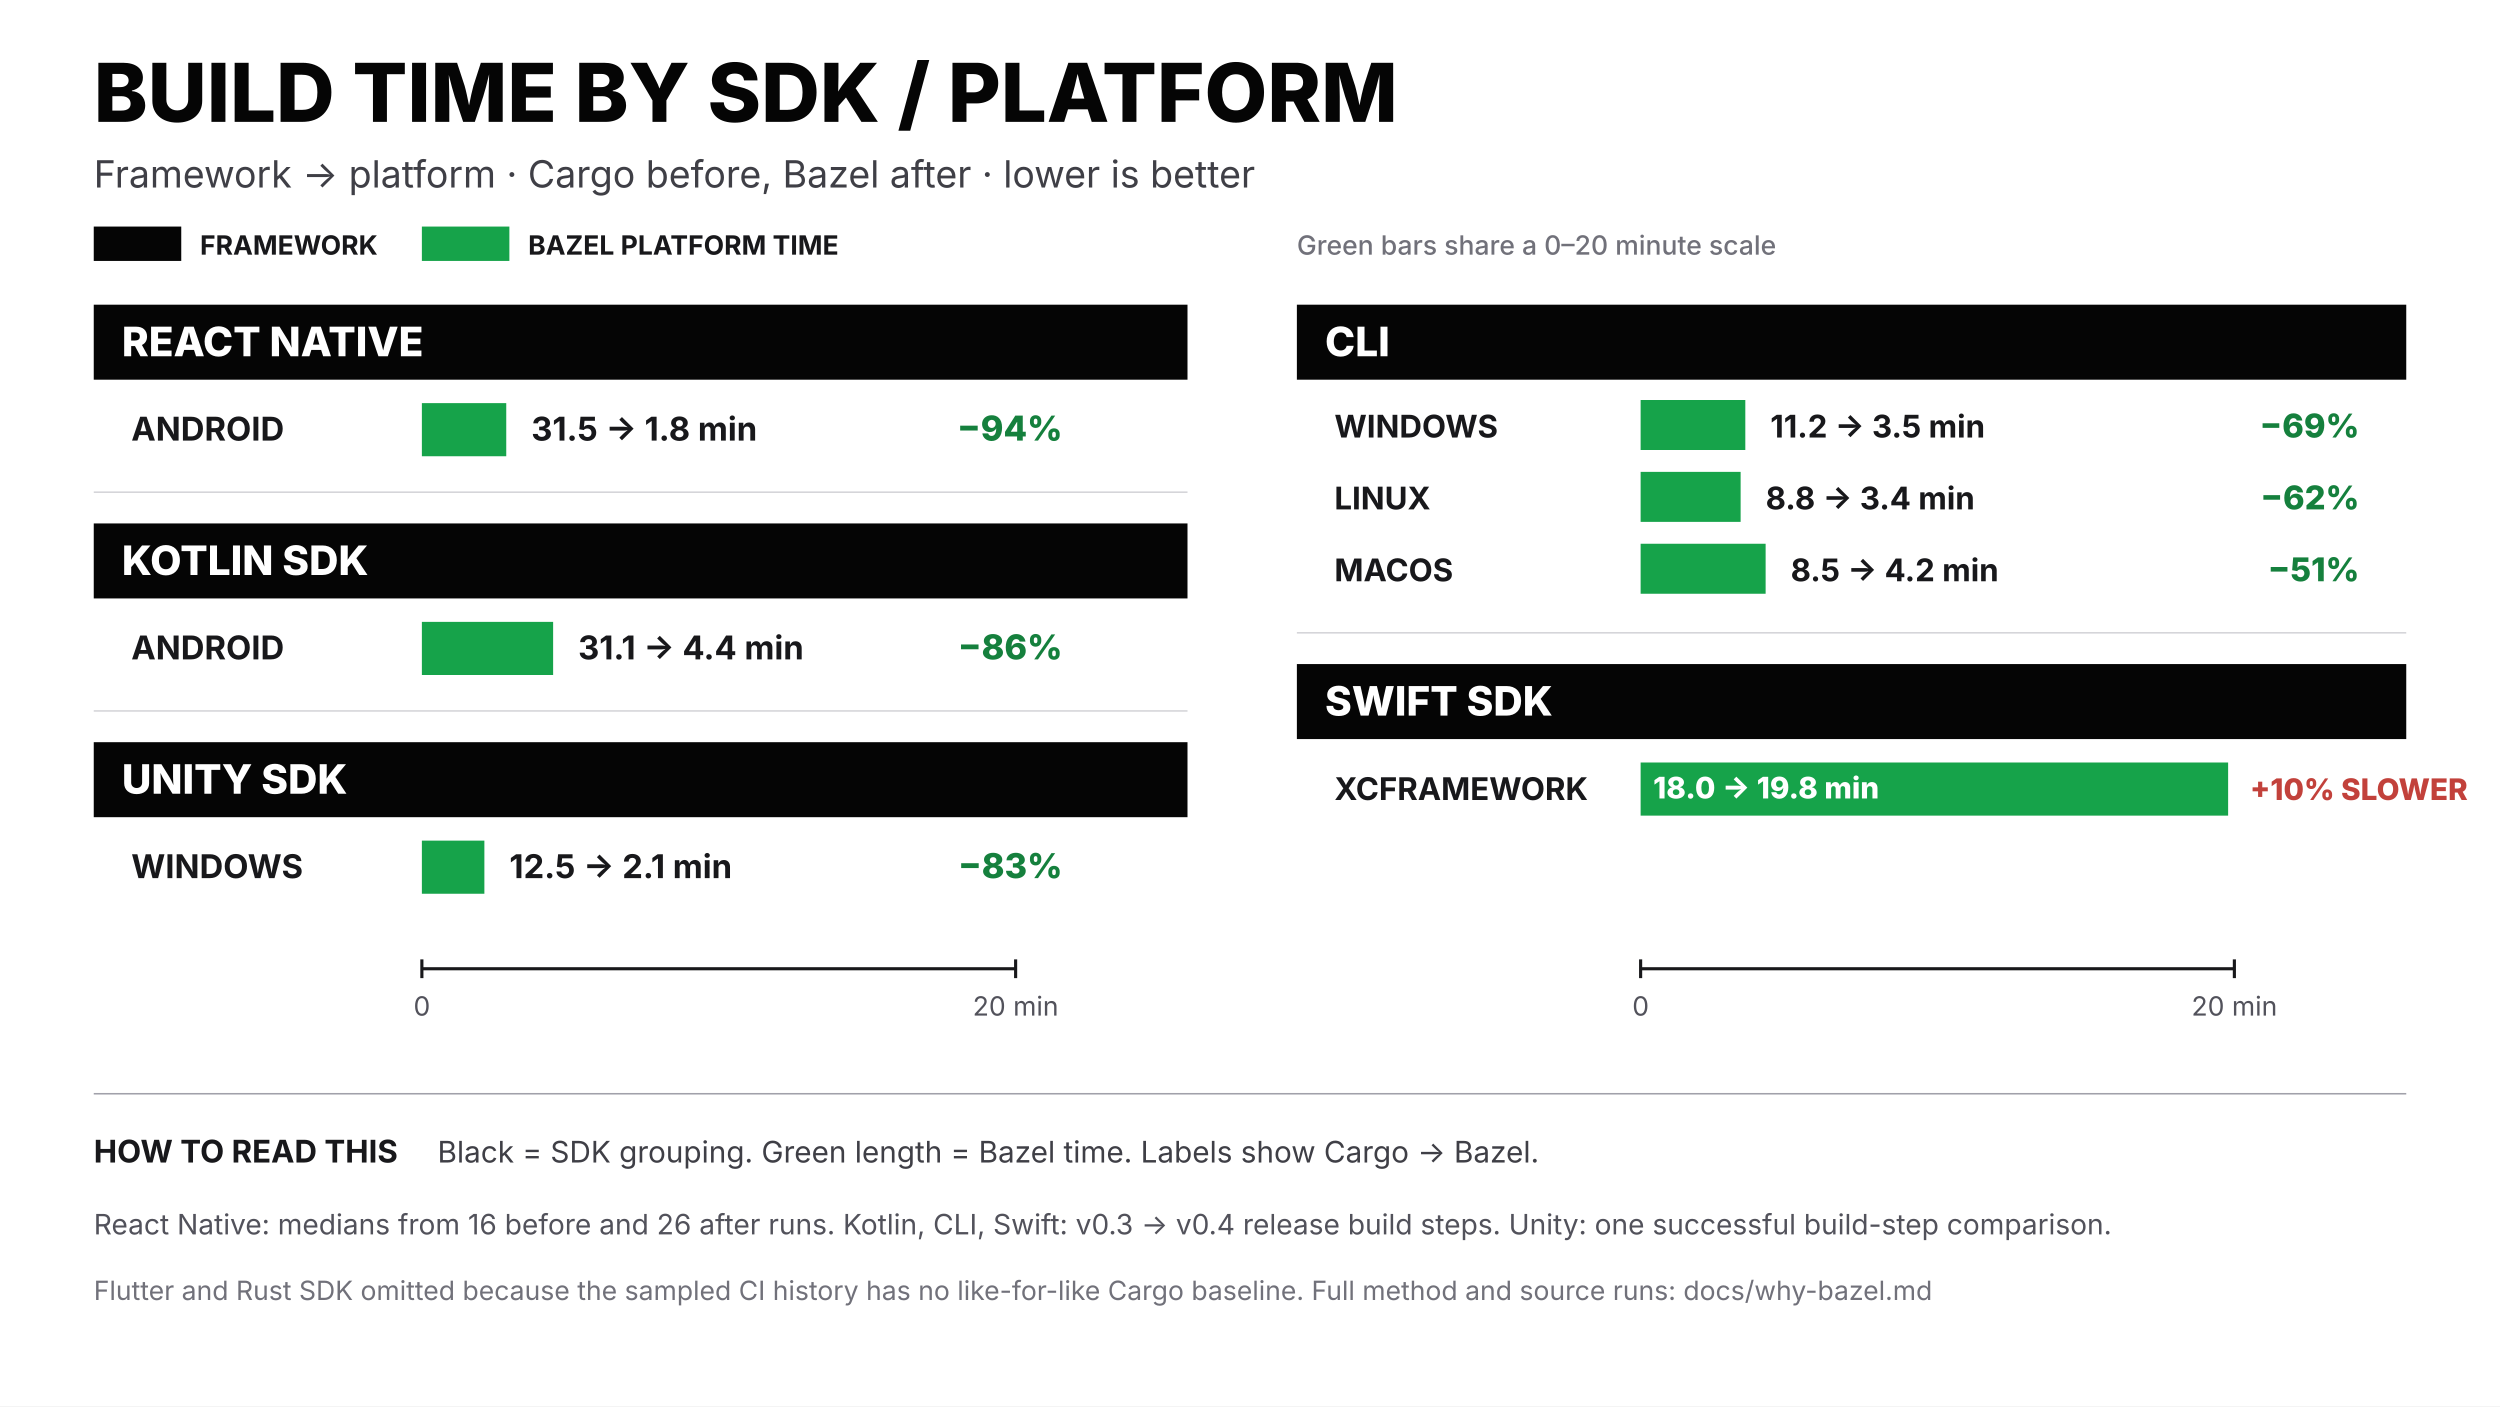
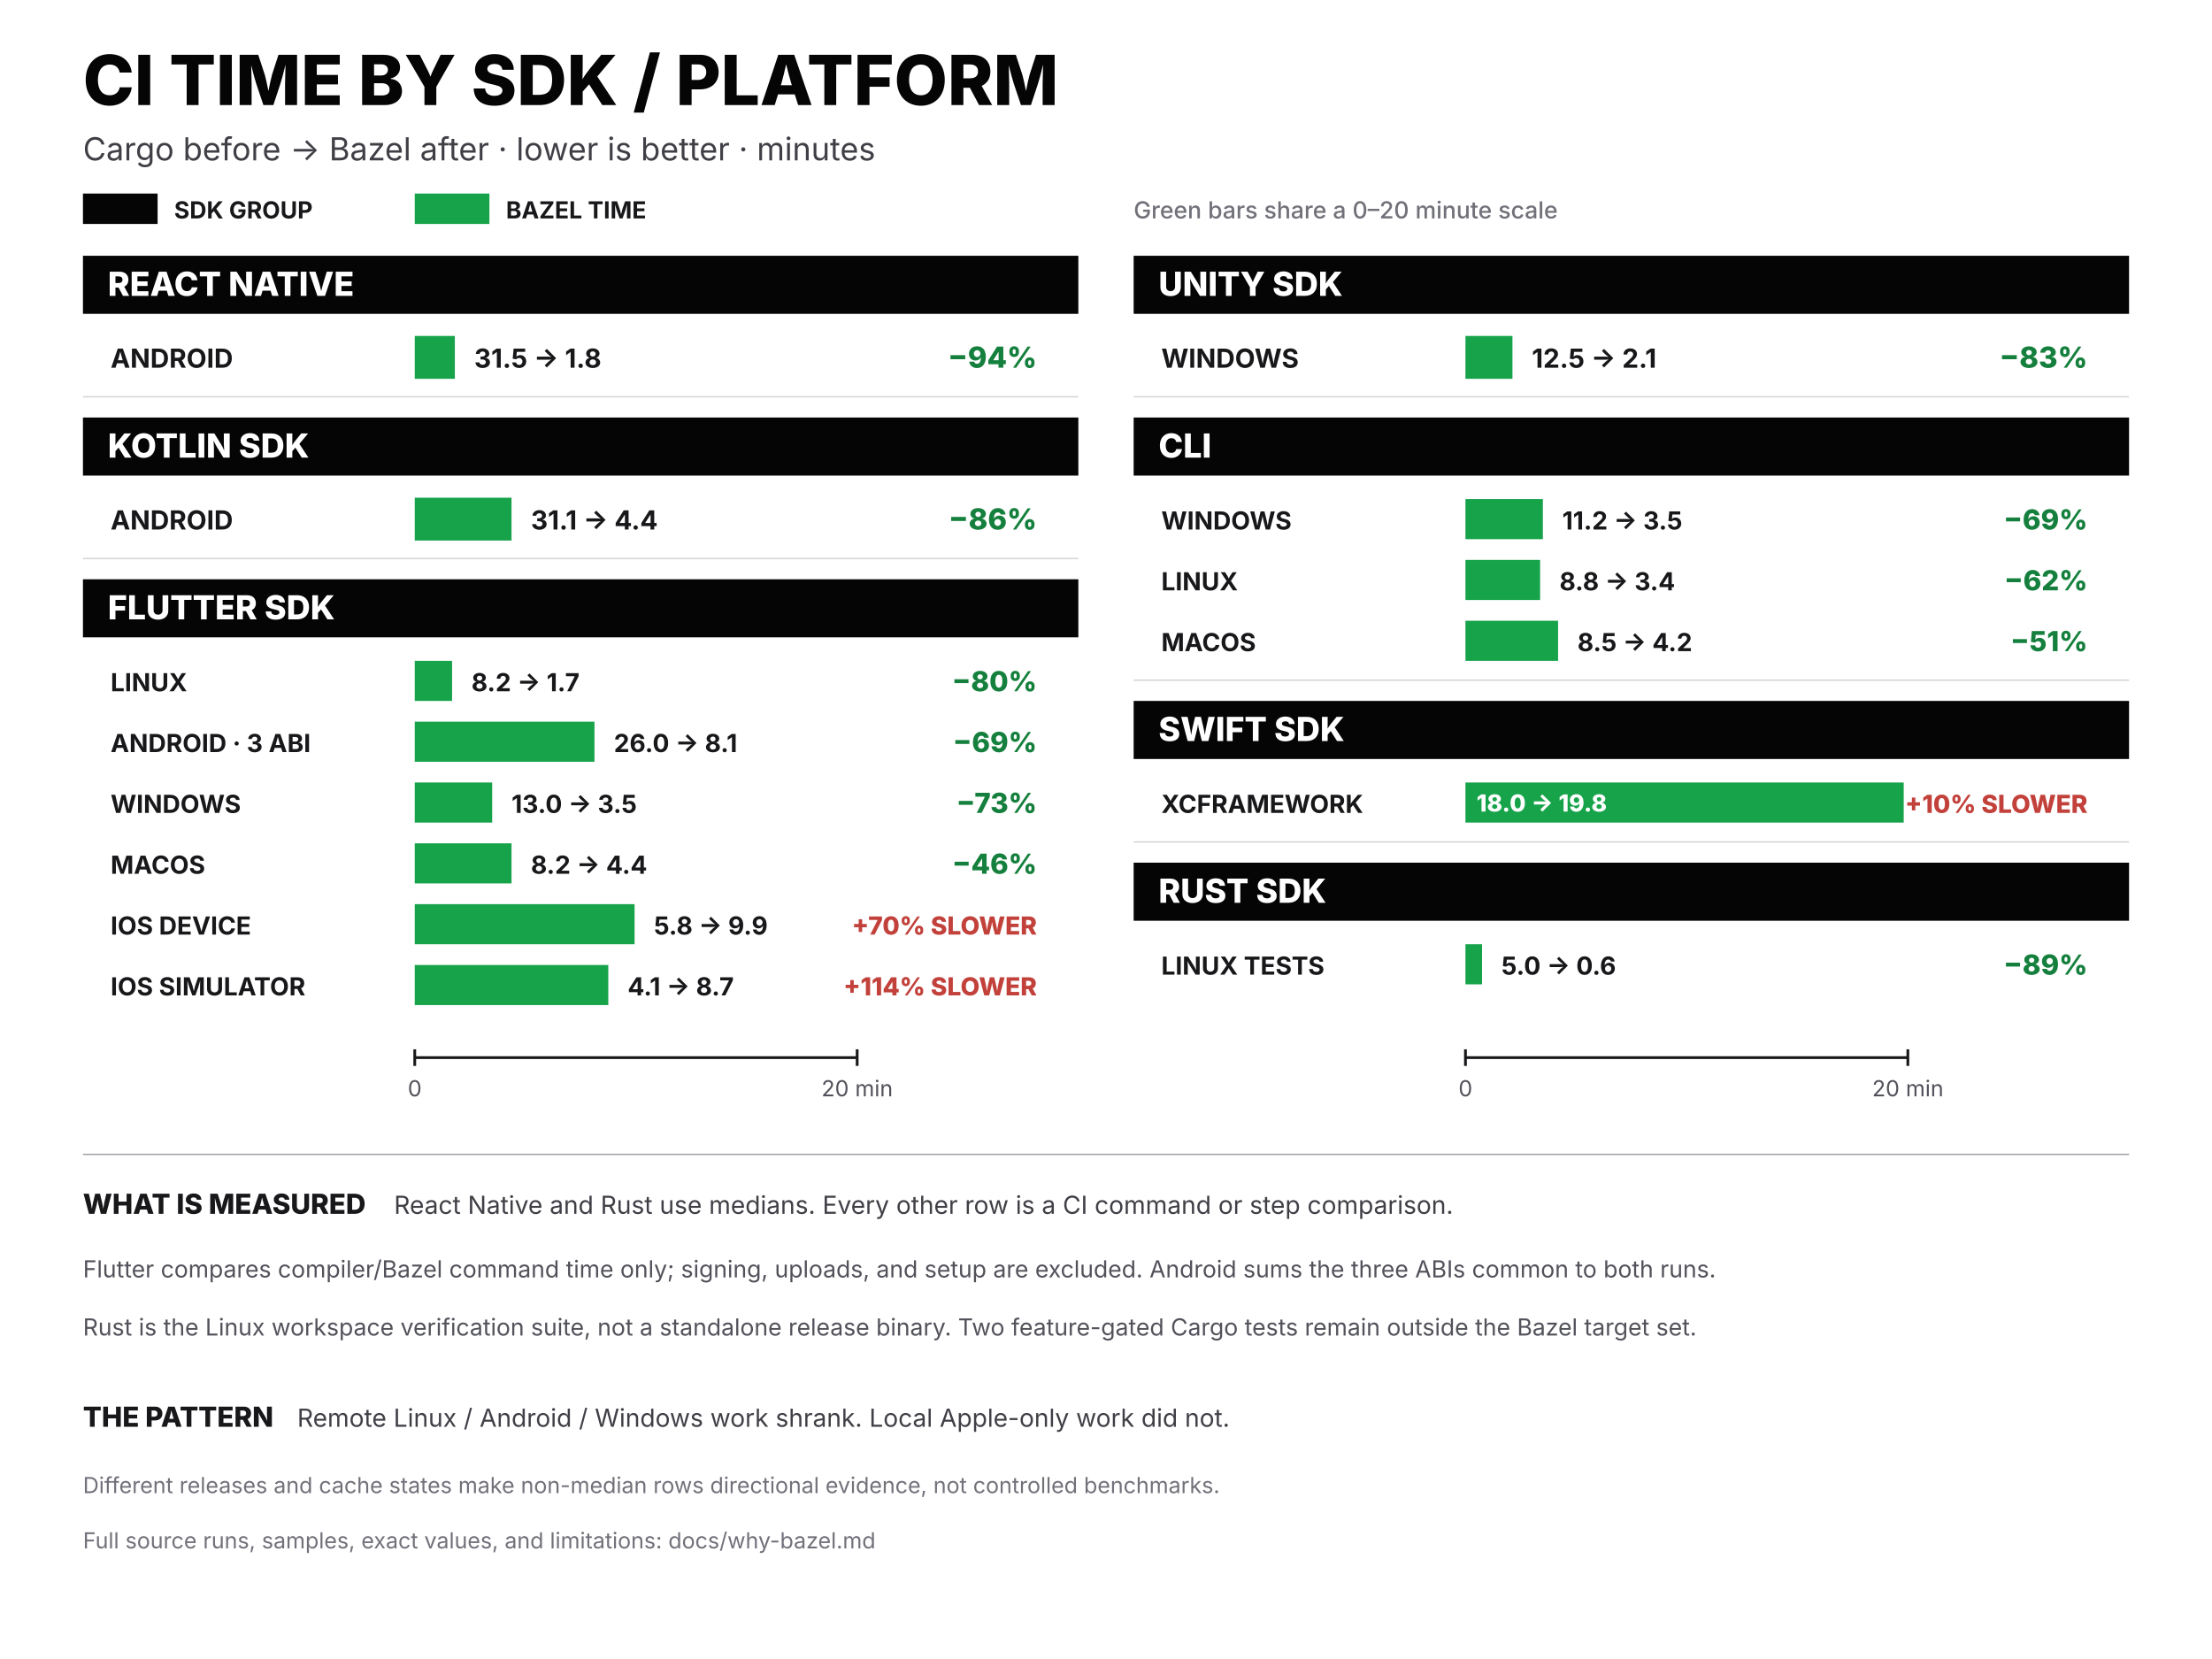
- <svg xmlns="http://www.w3.org/2000/svg" width="1600" height="900" viewBox="0 0 1600 900" role="img" aria-labelledby="title desc">
-   <rect width="1600" height="900" fill="#ffffff" />
+ <svg xmlns="http://www.w3.org/2000/svg" width="1600" height="1200" viewBox="0 0 1600 1200" role="img" aria-labelledby="title desc">
+   <rect width="1600" height="1200" fill="#ffffff" />
  <g font-family="Inter, ui-sans-serif, -apple-system, BlinkMacSystemFont, 'Segoe UI', sans-serif">
-     <text x="60" y="78" fill="#050505" font-size="52" font-weight="800">BUILD TIME BY SDK / PLATFORM</text>
-     <text x="60" y="120" fill="#3f3f46" font-size="24">Framework → platform · Cargo before, Bazel after · lower is better</text>
+     <text x="60" y="76" fill="#050505" font-size="50" font-weight="800">CI TIME BY SDK / PLATFORM</text>
+     <text x="60" y="116" fill="#3f3f46" font-size="23">Cargo before → Bazel after · lower is better · minutes</text>
    <g font-size="17" font-weight="700">
-       <rect x="60" y="145" width="56" height="22" fill="#050505" />
-       <text x="128" y="163" fill="#18181b">FRAMEWORK</text>
-       <rect x="270" y="145" width="56" height="22" fill="#16a34a" />
-       <text x="338" y="163" fill="#18181b">BAZEL PLATFORM TIME</text>
-       <text x="830" y="163" fill="#71717a" font-weight="500">Green bars share a 0–20 minute scale</text>
+       <rect x="60" y="140" width="54" height="22" fill="#050505" />
+       <text x="126" y="158" fill="#18181b">SDK GROUP</text>
+       <rect x="300" y="140" width="54" height="22" fill="#16a34a" />
+       <text x="366" y="158" fill="#18181b">BAZEL TIME</text>
+       <text x="820" y="158" fill="#71717a" font-weight="500">Green bars share a 0–20 minute scale</text>
    </g>
-     <rect x="60" y="195" width="700" height="48" fill="#050505" />
-     <text x="78" y="228" fill="#ffffff" font-size="26" font-weight="800">REACT NATIVE</text>
-     <text x="84" y="282" fill="#18181b" font-size="21" font-weight="700">ANDROID</text>
-     <rect x="270" y="258" width="54" height="34" fill="#16a34a" />
-     <text x="340" y="282" fill="#18181b" font-size="21" font-weight="700">31.5 → 1.8 min</text>
-     <text x="680" y="282" fill="#15803d" font-size="22" font-weight="800" text-anchor="end">−94%</text>
-     <line x1="60" y1="315" x2="760" y2="315" stroke="#d4d4d8" />
-     <rect x="60" y="335" width="700" height="48" fill="#050505" />
-     <text x="78" y="368" fill="#ffffff" font-size="26" font-weight="800">KOTLIN SDK</text>
-     <text x="84" y="422" fill="#18181b" font-size="21" font-weight="700">ANDROID</text>
-     <rect x="270" y="398" width="84" height="34" fill="#16a34a" />
-     <text x="370" y="422" fill="#18181b" font-size="21" font-weight="700">31.1 → 4.4 min</text>
-     <text x="680" y="422" fill="#15803d" font-size="22" font-weight="800" text-anchor="end">−86%</text>
-     <line x1="60" y1="455" x2="760" y2="455" stroke="#d4d4d8" />
-     <rect x="60" y="475" width="700" height="48" fill="#050505" />
-     <text x="78" y="508" fill="#ffffff" font-size="26" font-weight="800">UNITY SDK</text>
-     <text x="84" y="562" fill="#18181b" font-size="21" font-weight="700">WINDOWS</text>
-     <rect x="270" y="538" width="40" height="34" fill="#16a34a" />
-     <text x="326" y="562" fill="#18181b" font-size="21" font-weight="700">12.5 → 2.1 min</text>
-     <text x="680" y="562" fill="#15803d" font-size="22" font-weight="800" text-anchor="end">−83%</text>
-     <rect x="830" y="195" width="710" height="48" fill="#050505" />
-     <text x="848" y="228" fill="#ffffff" font-size="26" font-weight="800">CLI</text>
-     <text x="854" y="280" fill="#18181b" font-size="20" font-weight="700">WINDOWS</text>
-     <rect x="1050" y="256" width="67" height="32" fill="#16a34a" />
-     <text x="1133" y="280" fill="#18181b" font-size="20" font-weight="700">11.2 → 3.5 min</text>
-     <text x="1510" y="280" fill="#15803d" font-size="21" font-weight="800" text-anchor="end">−69%</text>
-     <text x="854" y="326" fill="#18181b" font-size="20" font-weight="700">LINUX</text>
-     <rect x="1050" y="302" width="64" height="32" fill="#16a34a" />
-     <text x="1130" y="326" fill="#18181b" font-size="20" font-weight="700">8.8 → 3.4 min</text>
-     <text x="1510" y="326" fill="#15803d" font-size="21" font-weight="800" text-anchor="end">−62%</text>
-     <text x="854" y="372" fill="#18181b" font-size="20" font-weight="700">MACOS</text>
-     <rect x="1050" y="348" width="80" height="32" fill="#16a34a" />
-     <text x="1146" y="372" fill="#18181b" font-size="20" font-weight="700">8.5 → 4.2 min</text>
-     <text x="1510" y="372" fill="#15803d" font-size="21" font-weight="800" text-anchor="end">−51%</text>
-     <line x1="830" y1="405" x2="1540" y2="405" stroke="#d4d4d8" />
-     <rect x="830" y="425" width="710" height="48" fill="#050505" />
-     <text x="848" y="458" fill="#ffffff" font-size="26" font-weight="800">SWIFT SDK</text>
-     <text x="854" y="512" fill="#18181b" font-size="20" font-weight="700">XCFRAMEWORK</text>
-     <rect x="1050" y="488" width="376" height="34" fill="#16a34a" />
-     <text x="1058" y="511" fill="#ffffff" font-size="19" font-weight="800">18.0 → 19.8 min</text>
-     <text x="1440" y="512" fill="#c2413b" font-size="19" font-weight="800">+10% SLOWER</text>
-     <line x1="270" y1="620" x2="650" y2="620" stroke="#18181b" stroke-width="2" />
-     <line x1="270" y1="614" x2="270" y2="626" stroke="#18181b" stroke-width="2" />
-     <line x1="650" y1="614" x2="650" y2="626" stroke="#18181b" stroke-width="2" />
-     <text x="270" y="650" fill="#52525b" font-size="17" text-anchor="middle">0</text>
-     <text x="650" y="650" fill="#52525b" font-size="17" text-anchor="middle">20 min</text>
-     <line x1="1050" y1="620" x2="1430" y2="620" stroke="#18181b" stroke-width="2" />
-     <line x1="1050" y1="614" x2="1050" y2="626" stroke="#18181b" stroke-width="2" />
-     <line x1="1430" y1="614" x2="1430" y2="626" stroke="#18181b" stroke-width="2" />
-     <text x="1050" y="650" fill="#52525b" font-size="17" text-anchor="middle">0</text>
-     <text x="1430" y="650" fill="#52525b" font-size="17" text-anchor="middle">20 min</text>
-     <line x1="60" y1="700" x2="1540" y2="700" stroke="#a1a1aa" />
-     <text x="60" y="744" fill="#18181b" font-size="20" font-weight="700">HOW TO READ THIS</text>
-     <text x="280" y="744" fill="#3f3f46" font-size="19">Black = SDK grouping. Green length = Bazel time. Labels show Cargo → Bazel.</text>
-     <text x="60" y="790" fill="#52525b" font-size="18">React Native: medians from 16 before and 26 after runs. Kotlin, CLI, Swift: v0.3 → v0.4 release build steps. Unity: one successful build-step comparison.</text>
-     <text x="60" y="832" fill="#71717a" font-size="17">Flutter and Rust SDK omitted because the sampled CI history has no like-for-like Cargo baseline. Full method and source runs: docs/why-bazel.md</text>
+     <rect x="60" y="185" width="720" height="42" fill="#050505" />
+     <text x="78" y="214" fill="#ffffff" font-size="24" font-weight="800">REACT NATIVE</text>
+     <text x="80" y="266" fill="#18181b" font-size="19" font-weight="700">ANDROID</text>
+     <rect x="300" y="243" width="29" height="31" fill="#16a34a" />
+     <text x="343" y="266" fill="#18181b" font-size="19" font-weight="700">31.5 → 1.8</text>
+     <text x="750" y="266" fill="#15803d" font-size="21" font-weight="800" text-anchor="end">−94%</text>
+     <line x1="60" y1="287" x2="780" y2="287" stroke="#d4d4d8" />
+     <rect x="60" y="302" width="720" height="42" fill="#050505" />
+     <text x="78" y="331" fill="#ffffff" font-size="24" font-weight="800">KOTLIN SDK</text>
+     <text x="80" y="383" fill="#18181b" font-size="19" font-weight="700">ANDROID</text>
+     <rect x="300" y="360" width="70" height="31" fill="#16a34a" />
+     <text x="384" y="383" fill="#18181b" font-size="19" font-weight="700">31.1 → 4.4</text>
+     <text x="750" y="383" fill="#15803d" font-size="21" font-weight="800" text-anchor="end">−86%</text>
+     <line x1="60" y1="404" x2="780" y2="404" stroke="#d4d4d8" />
+     <rect x="60" y="419" width="720" height="42" fill="#050505" />
+     <text x="78" y="448" fill="#ffffff" font-size="24" font-weight="800">FLUTTER SDK</text>
+     <text x="80" y="500" fill="#18181b" font-size="18" font-weight="700">LINUX</text>
+     <rect x="300" y="478" width="27" height="29" fill="#16a34a" />
+     <text x="341" y="500" fill="#18181b" font-size="18" font-weight="700">8.2 → 1.7</text>
+     <text x="750" y="500" fill="#15803d" font-size="20" font-weight="800" text-anchor="end">−80%</text>
+     <text x="80" y="544" fill="#18181b" font-size="18" font-weight="700">ANDROID · 3 ABI</text>
+     <rect x="300" y="522" width="130" height="29" fill="#16a34a" />
+     <text x="444" y="544" fill="#18181b" font-size="18" font-weight="700">26.0 → 8.1</text>
+     <text x="750" y="544" fill="#15803d" font-size="20" font-weight="800" text-anchor="end">−69%</text>
+     <text x="80" y="588" fill="#18181b" font-size="18" font-weight="700">WINDOWS</text>
+     <rect x="300" y="566" width="56" height="29" fill="#16a34a" />
+     <text x="370" y="588" fill="#18181b" font-size="18" font-weight="700">13.0 → 3.5</text>
+     <text x="750" y="588" fill="#15803d" font-size="20" font-weight="800" text-anchor="end">−73%</text>
+     <text x="80" y="632" fill="#18181b" font-size="18" font-weight="700">MACOS</text>
+     <rect x="300" y="610" width="70" height="29" fill="#16a34a" />
+     <text x="384" y="632" fill="#18181b" font-size="18" font-weight="700">8.2 → 4.4</text>
+     <text x="750" y="632" fill="#15803d" font-size="20" font-weight="800" text-anchor="end">−46%</text>
+     <text x="80" y="676" fill="#18181b" font-size="18" font-weight="700">IOS DEVICE</text>
+     <rect x="300" y="654" width="159" height="29" fill="#16a34a" />
+     <text x="473" y="676" fill="#18181b" font-size="18" font-weight="700">5.8 → 9.9</text>
+     <text x="750" y="676" fill="#c2413b" font-size="18" font-weight="800" text-anchor="end">+70% SLOWER</text>
+     <text x="80" y="720" fill="#18181b" font-size="18" font-weight="700">IOS SIMULATOR</text>
+     <rect x="300" y="698" width="140" height="29" fill="#16a34a" />
+     <text x="454" y="720" fill="#18181b" font-size="18" font-weight="700">4.1 → 8.7</text>
+     <text x="750" y="720" fill="#c2413b" font-size="18" font-weight="800" text-anchor="end">+114% SLOWER</text>
+     <rect x="820" y="185" width="720" height="42" fill="#050505" />
+     <text x="838" y="214" fill="#ffffff" font-size="24" font-weight="800">UNITY SDK</text>
+     <text x="840" y="266" fill="#18181b" font-size="19" font-weight="700">WINDOWS</text>
+     <rect x="1060" y="243" width="34" height="31" fill="#16a34a" />
+     <text x="1108" y="266" fill="#18181b" font-size="19" font-weight="700">12.5 → 2.1</text>
+     <text x="1510" y="266" fill="#15803d" font-size="21" font-weight="800" text-anchor="end">−83%</text>
+     <line x1="820" y1="287" x2="1540" y2="287" stroke="#d4d4d8" />
+     <rect x="820" y="302" width="720" height="42" fill="#050505" />
+     <text x="838" y="331" fill="#ffffff" font-size="24" font-weight="800">CLI</text>
+     <text x="840" y="383" fill="#18181b" font-size="18" font-weight="700">WINDOWS</text>
+     <rect x="1060" y="361" width="56" height="29" fill="#16a34a" />
+     <text x="1130" y="383" fill="#18181b" font-size="18" font-weight="700">11.2 → 3.5</text>
+     <text x="1510" y="383" fill="#15803d" font-size="20" font-weight="800" text-anchor="end">−69%</text>
+     <text x="840" y="427" fill="#18181b" font-size="18" font-weight="700">LINUX</text>
+     <rect x="1060" y="405" width="54" height="29" fill="#16a34a" />
+     <text x="1128" y="427" fill="#18181b" font-size="18" font-weight="700">8.8 → 3.4</text>
+     <text x="1510" y="427" fill="#15803d" font-size="20" font-weight="800" text-anchor="end">−62%</text>
+     <text x="840" y="471" fill="#18181b" font-size="18" font-weight="700">MACOS</text>
+     <rect x="1060" y="449" width="67" height="29" fill="#16a34a" />
+     <text x="1141" y="471" fill="#18181b" font-size="18" font-weight="700">8.5 → 4.2</text>
+     <text x="1510" y="471" fill="#15803d" font-size="20" font-weight="800" text-anchor="end">−51%</text>
+     <line x1="820" y1="492" x2="1540" y2="492" stroke="#d4d4d8" />
+     <rect x="820" y="507" width="720" height="42" fill="#050505" />
+     <text x="838" y="536" fill="#ffffff" font-size="24" font-weight="800">SWIFT SDK</text>
+     <text x="840" y="588" fill="#18181b" font-size="18" font-weight="700">XCFRAMEWORK</text>
+     <rect x="1060" y="566" width="317" height="29" fill="#16a34a" />
+     <text x="1068" y="587" fill="#ffffff" font-size="17" font-weight="800">18.0 → 19.8</text>
+     <text x="1510" y="588" fill="#c2413b" font-size="18" font-weight="800" text-anchor="end">+10% SLOWER</text>
+     <line x1="820" y1="609" x2="1540" y2="609" stroke="#d4d4d8" />
+     <rect x="820" y="624" width="720" height="42" fill="#050505" />
+     <text x="838" y="653" fill="#ffffff" font-size="24" font-weight="800">RUST SDK</text>
+     <text x="840" y="705" fill="#18181b" font-size="18" font-weight="700">LINUX TESTS</text>
+     <rect x="1060" y="683" width="12" height="29" fill="#16a34a" />
+     <text x="1086" y="705" fill="#18181b" font-size="18" font-weight="700">5.0 → 0.6</text>
+     <text x="1510" y="705" fill="#15803d" font-size="20" font-weight="800" text-anchor="end">−89%</text>
+     <line x1="300" y1="765" x2="620" y2="765" stroke="#18181b" stroke-width="2" />
+     <line x1="300" y1="759" x2="300" y2="771" stroke="#18181b" stroke-width="2" />
+     <line x1="620" y1="759" x2="620" y2="771" stroke="#18181b" stroke-width="2" />
+     <text x="300" y="793" fill="#52525b" font-size="16" text-anchor="middle">0</text>
+     <text x="620" y="793" fill="#52525b" font-size="16" text-anchor="middle">20 min</text>
+     <line x1="1060" y1="765" x2="1380" y2="765" stroke="#18181b" stroke-width="2" />
+     <line x1="1060" y1="759" x2="1060" y2="771" stroke="#18181b" stroke-width="2" />
+     <line x1="1380" y1="759" x2="1380" y2="771" stroke="#18181b" stroke-width="2" />
+     <text x="1060" y="793" fill="#52525b" font-size="16" text-anchor="middle">0</text>
+     <text x="1380" y="793" fill="#52525b" font-size="16" text-anchor="middle">20 min</text>
+     <line x1="60" y1="835" x2="1540" y2="835" stroke="#a1a1aa" />
+     <text x="60" y="878" fill="#18181b" font-size="20" font-weight="800">WHAT IS MEASURED</text>
+     <text x="285" y="878" fill="#3f3f46" font-size="18">React Native and Rust use medians. Every other row is a CI command or step comparison.</text>
+     <text x="60" y="924" fill="#52525b" font-size="17">Flutter compares compiler/Bazel command time only; signing, uploads, and setup are excluded. Android sums the three ABIs common to both runs.</text>
+     <text x="60" y="966" fill="#52525b" font-size="17">Rust is the Linux workspace verification suite, not a standalone release binary. Two feature-gated Cargo tests remain outside the Bazel target set.</text>
+     <text x="60" y="1032" fill="#18181b" font-size="20" font-weight="800">THE PATTERN</text>
+     <text x="215" y="1032" fill="#3f3f46" font-size="18">Remote Linux / Android / Windows work shrank. Local Apple-only work did not.</text>
+     <text x="60" y="1080" fill="#71717a" font-size="16">Different releases and cache states make non-median rows directional evidence, not controlled benchmarks.</text>
+     <text x="60" y="1120" fill="#71717a" font-size="16">Full source runs, samples, exact values, and limitations: docs/why-bazel.md</text>
  </g>
</svg>
